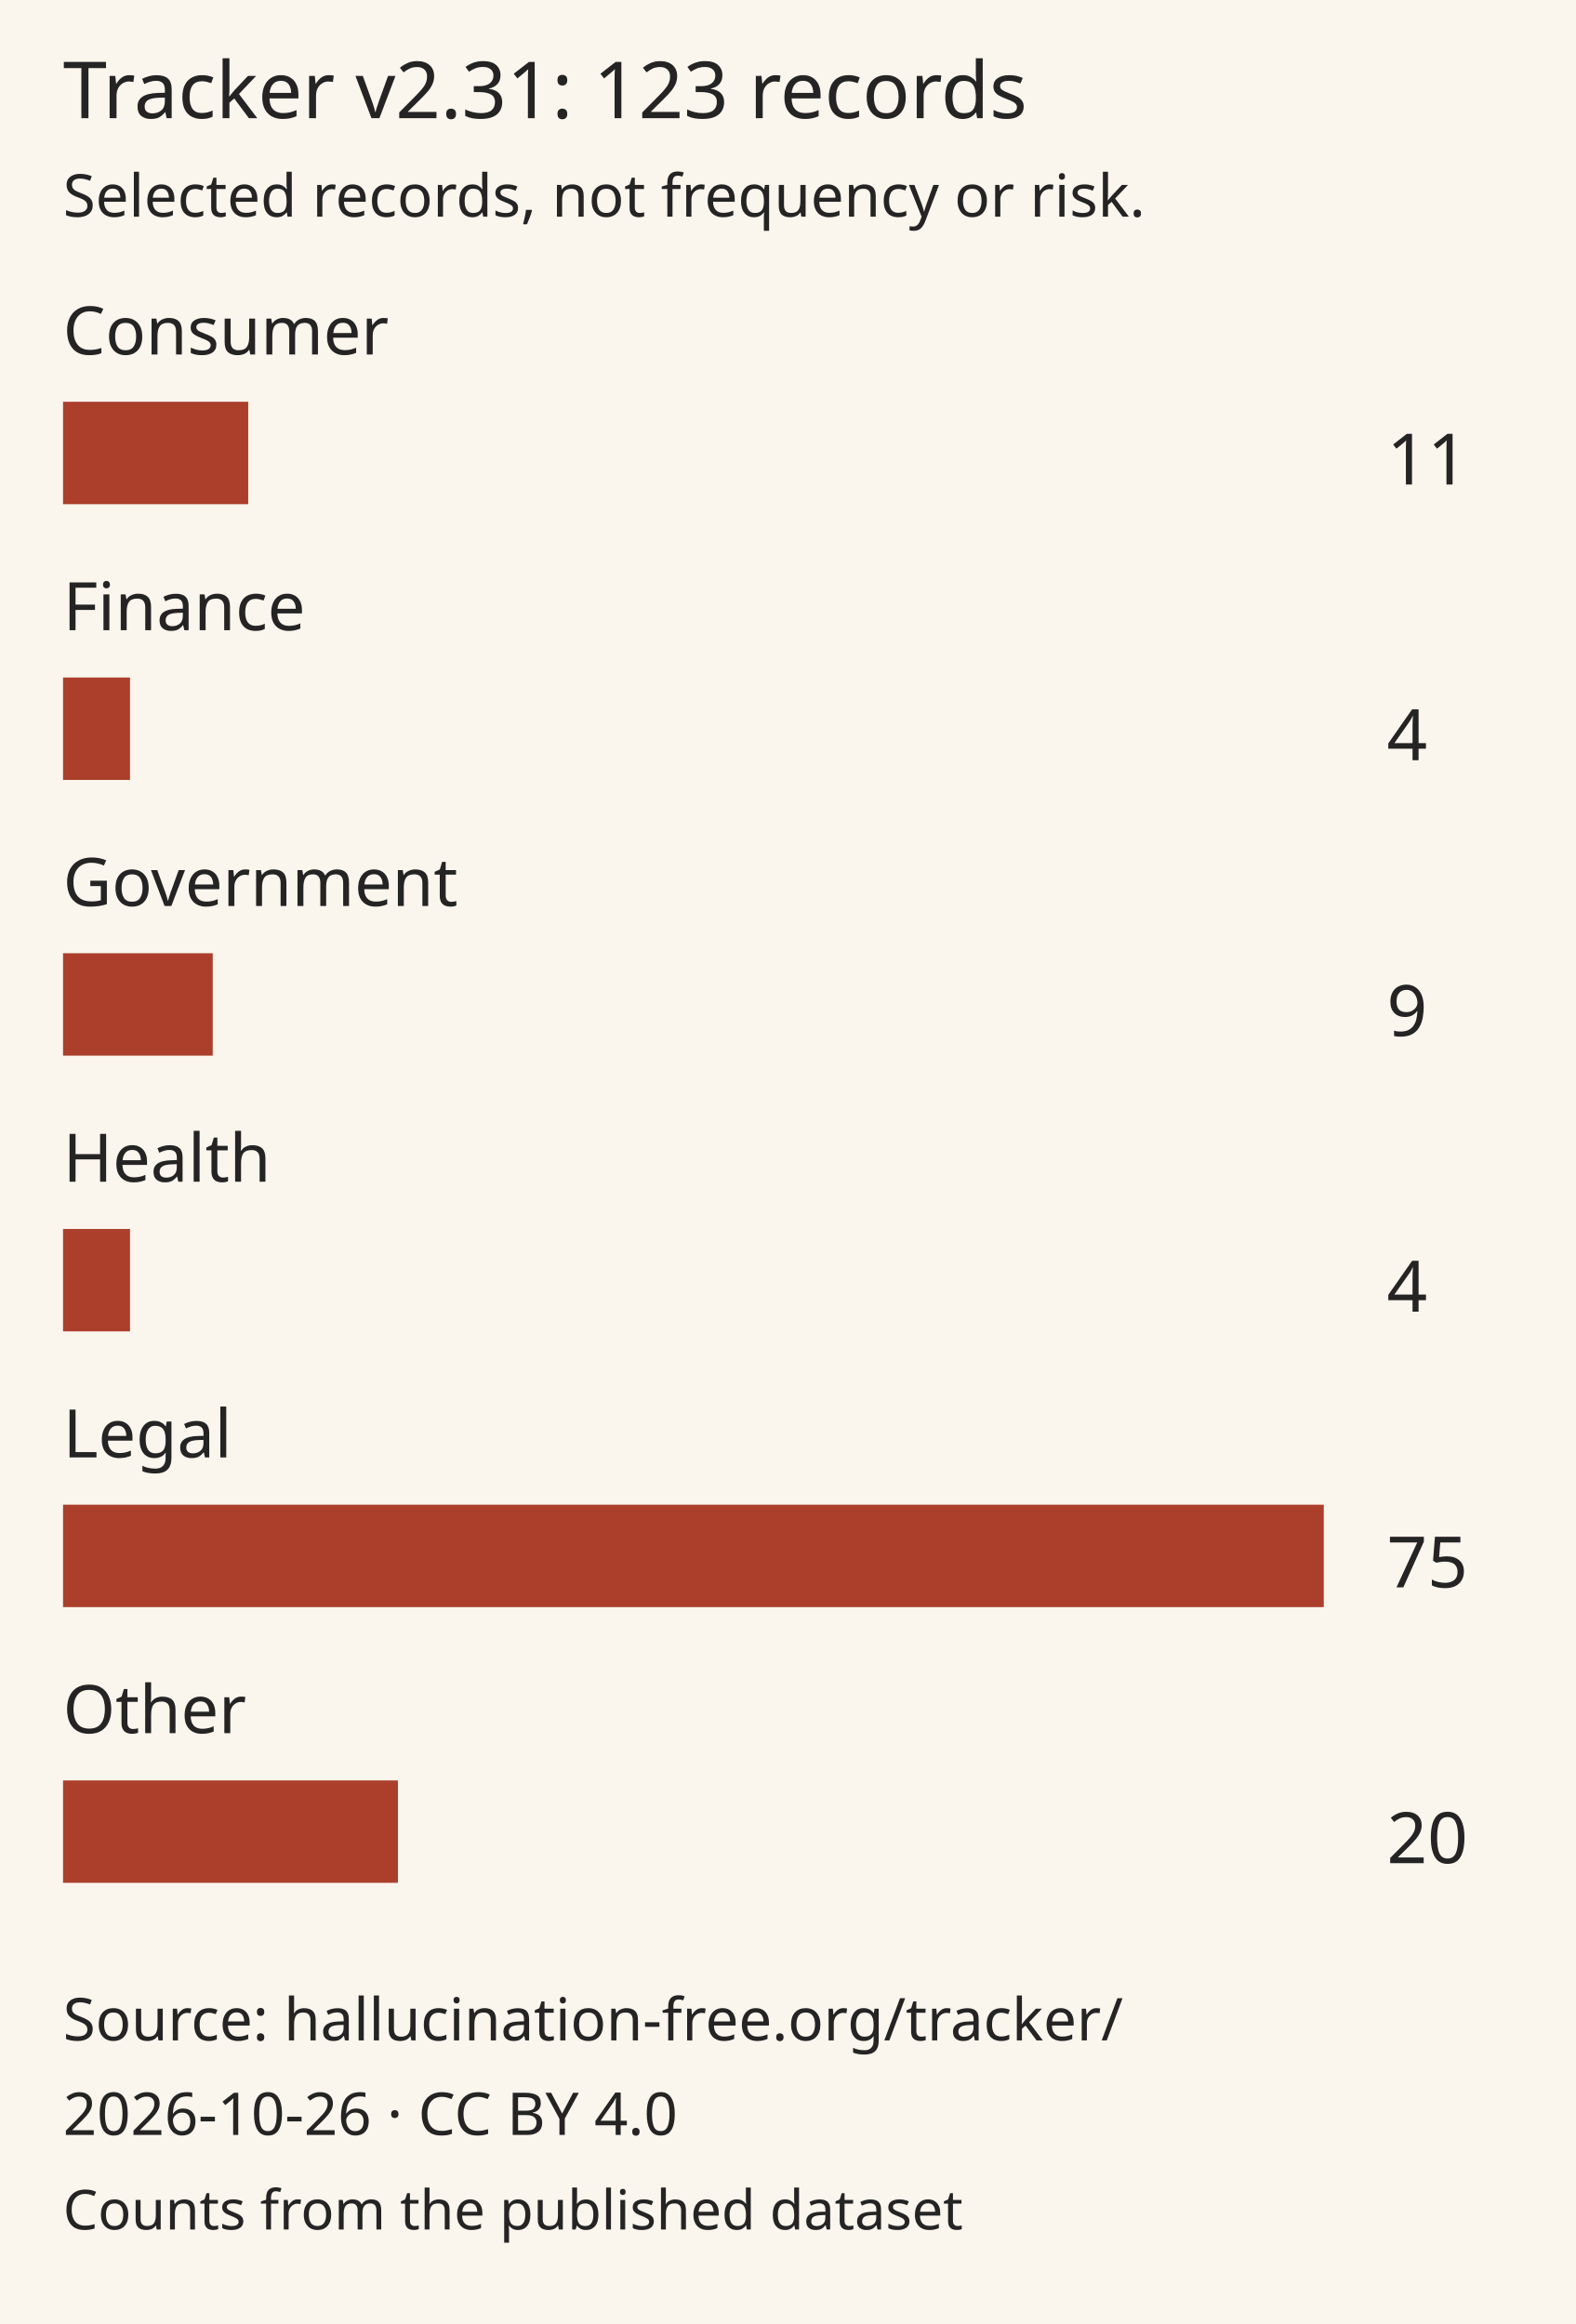
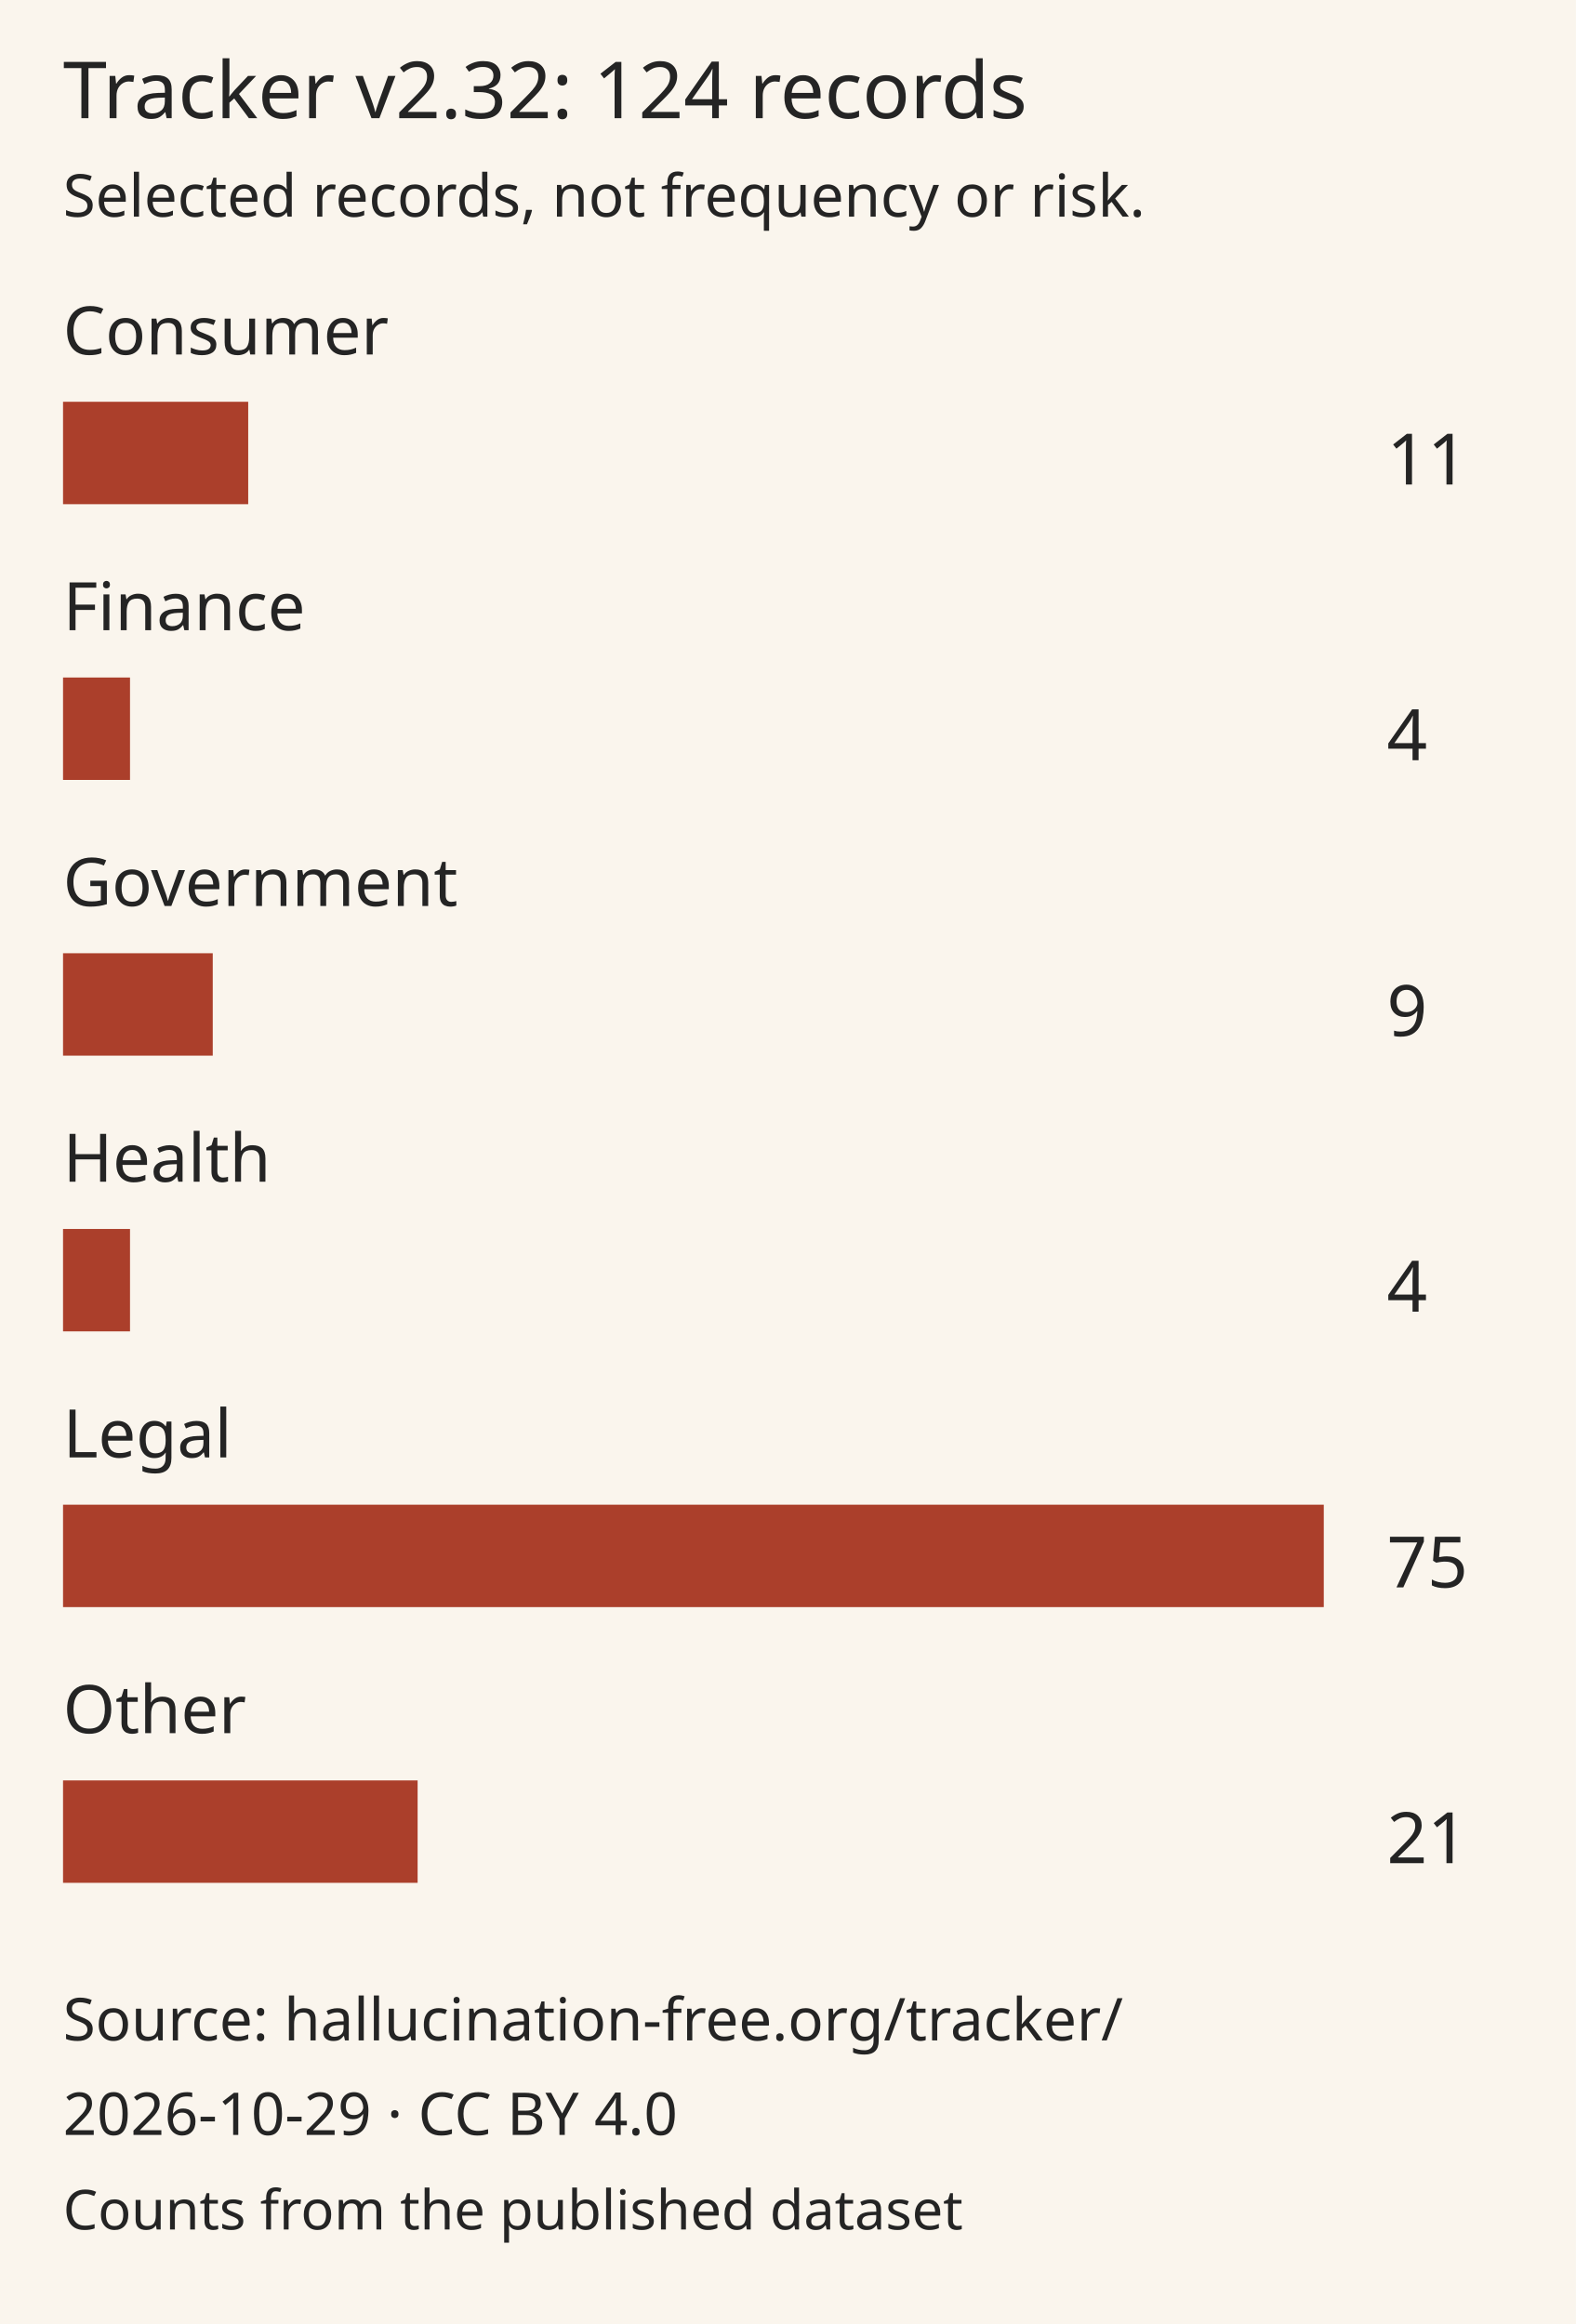
<svg xmlns="http://www.w3.org/2000/svg" viewBox="0 0 400 590">
  <rect width="400" height="590" fill="#faf5ed" />
  <g font-family="sans-serif" fill="#242424">
-     <text x="16" y="30" font-size="20">Tracker v2.31: 123 records</text>
+     <text x="16" y="30" font-size="20">Tracker v2.32: 124 records</text>
    <text x="16" y="55" font-size="15">Selected records, not frequency or risk.</text>
    <text x="16" y="90" font-size="17">Consumer</text>
    <rect x="16" y="102" width="47" height="26" fill="#ab3f2b" />
    <text x="352" y="123" font-size="18">11</text>
    <text x="16" y="160" font-size="17">Finance</text>
    <rect x="16" y="172" width="17" height="26" fill="#ab3f2b" />
    <text x="352" y="193" font-size="18">4</text>
    <text x="16" y="230" font-size="17">Government</text>
    <rect x="16" y="242" width="38" height="26" fill="#ab3f2b" />
    <text x="352" y="263" font-size="18">9</text>
    <text x="16" y="300" font-size="17">Health</text>
    <rect x="16" y="312" width="17" height="26" fill="#ab3f2b" />
    <text x="352" y="333" font-size="18">4</text>
    <text x="16" y="370" font-size="17">Legal</text>
    <rect x="16" y="382" width="320" height="26" fill="#ab3f2b" />
    <text x="352" y="403" font-size="18">75</text>
    <text x="16" y="440" font-size="17">Other</text>
-     <rect x="16" y="452" width="85" height="26" fill="#ab3f2b" />
-     <text x="352" y="473" font-size="18">20</text>
+     <rect x="16" y="452" width="90" height="26" fill="#ab3f2b" />
+     <text x="352" y="473" font-size="18">21</text>
    <text x="16" y="518" font-size="15">Source: hallucination-free.org/tracker/</text>
-     <text x="16" y="542" font-size="15">2026-10-26 · CC BY 4.0</text>
+     <text x="16" y="542" font-size="15">2026-10-29 · CC BY 4.0</text>
    <text x="16" y="566" font-size="14">Counts from the published dataset</text>
  </g>
</svg>
